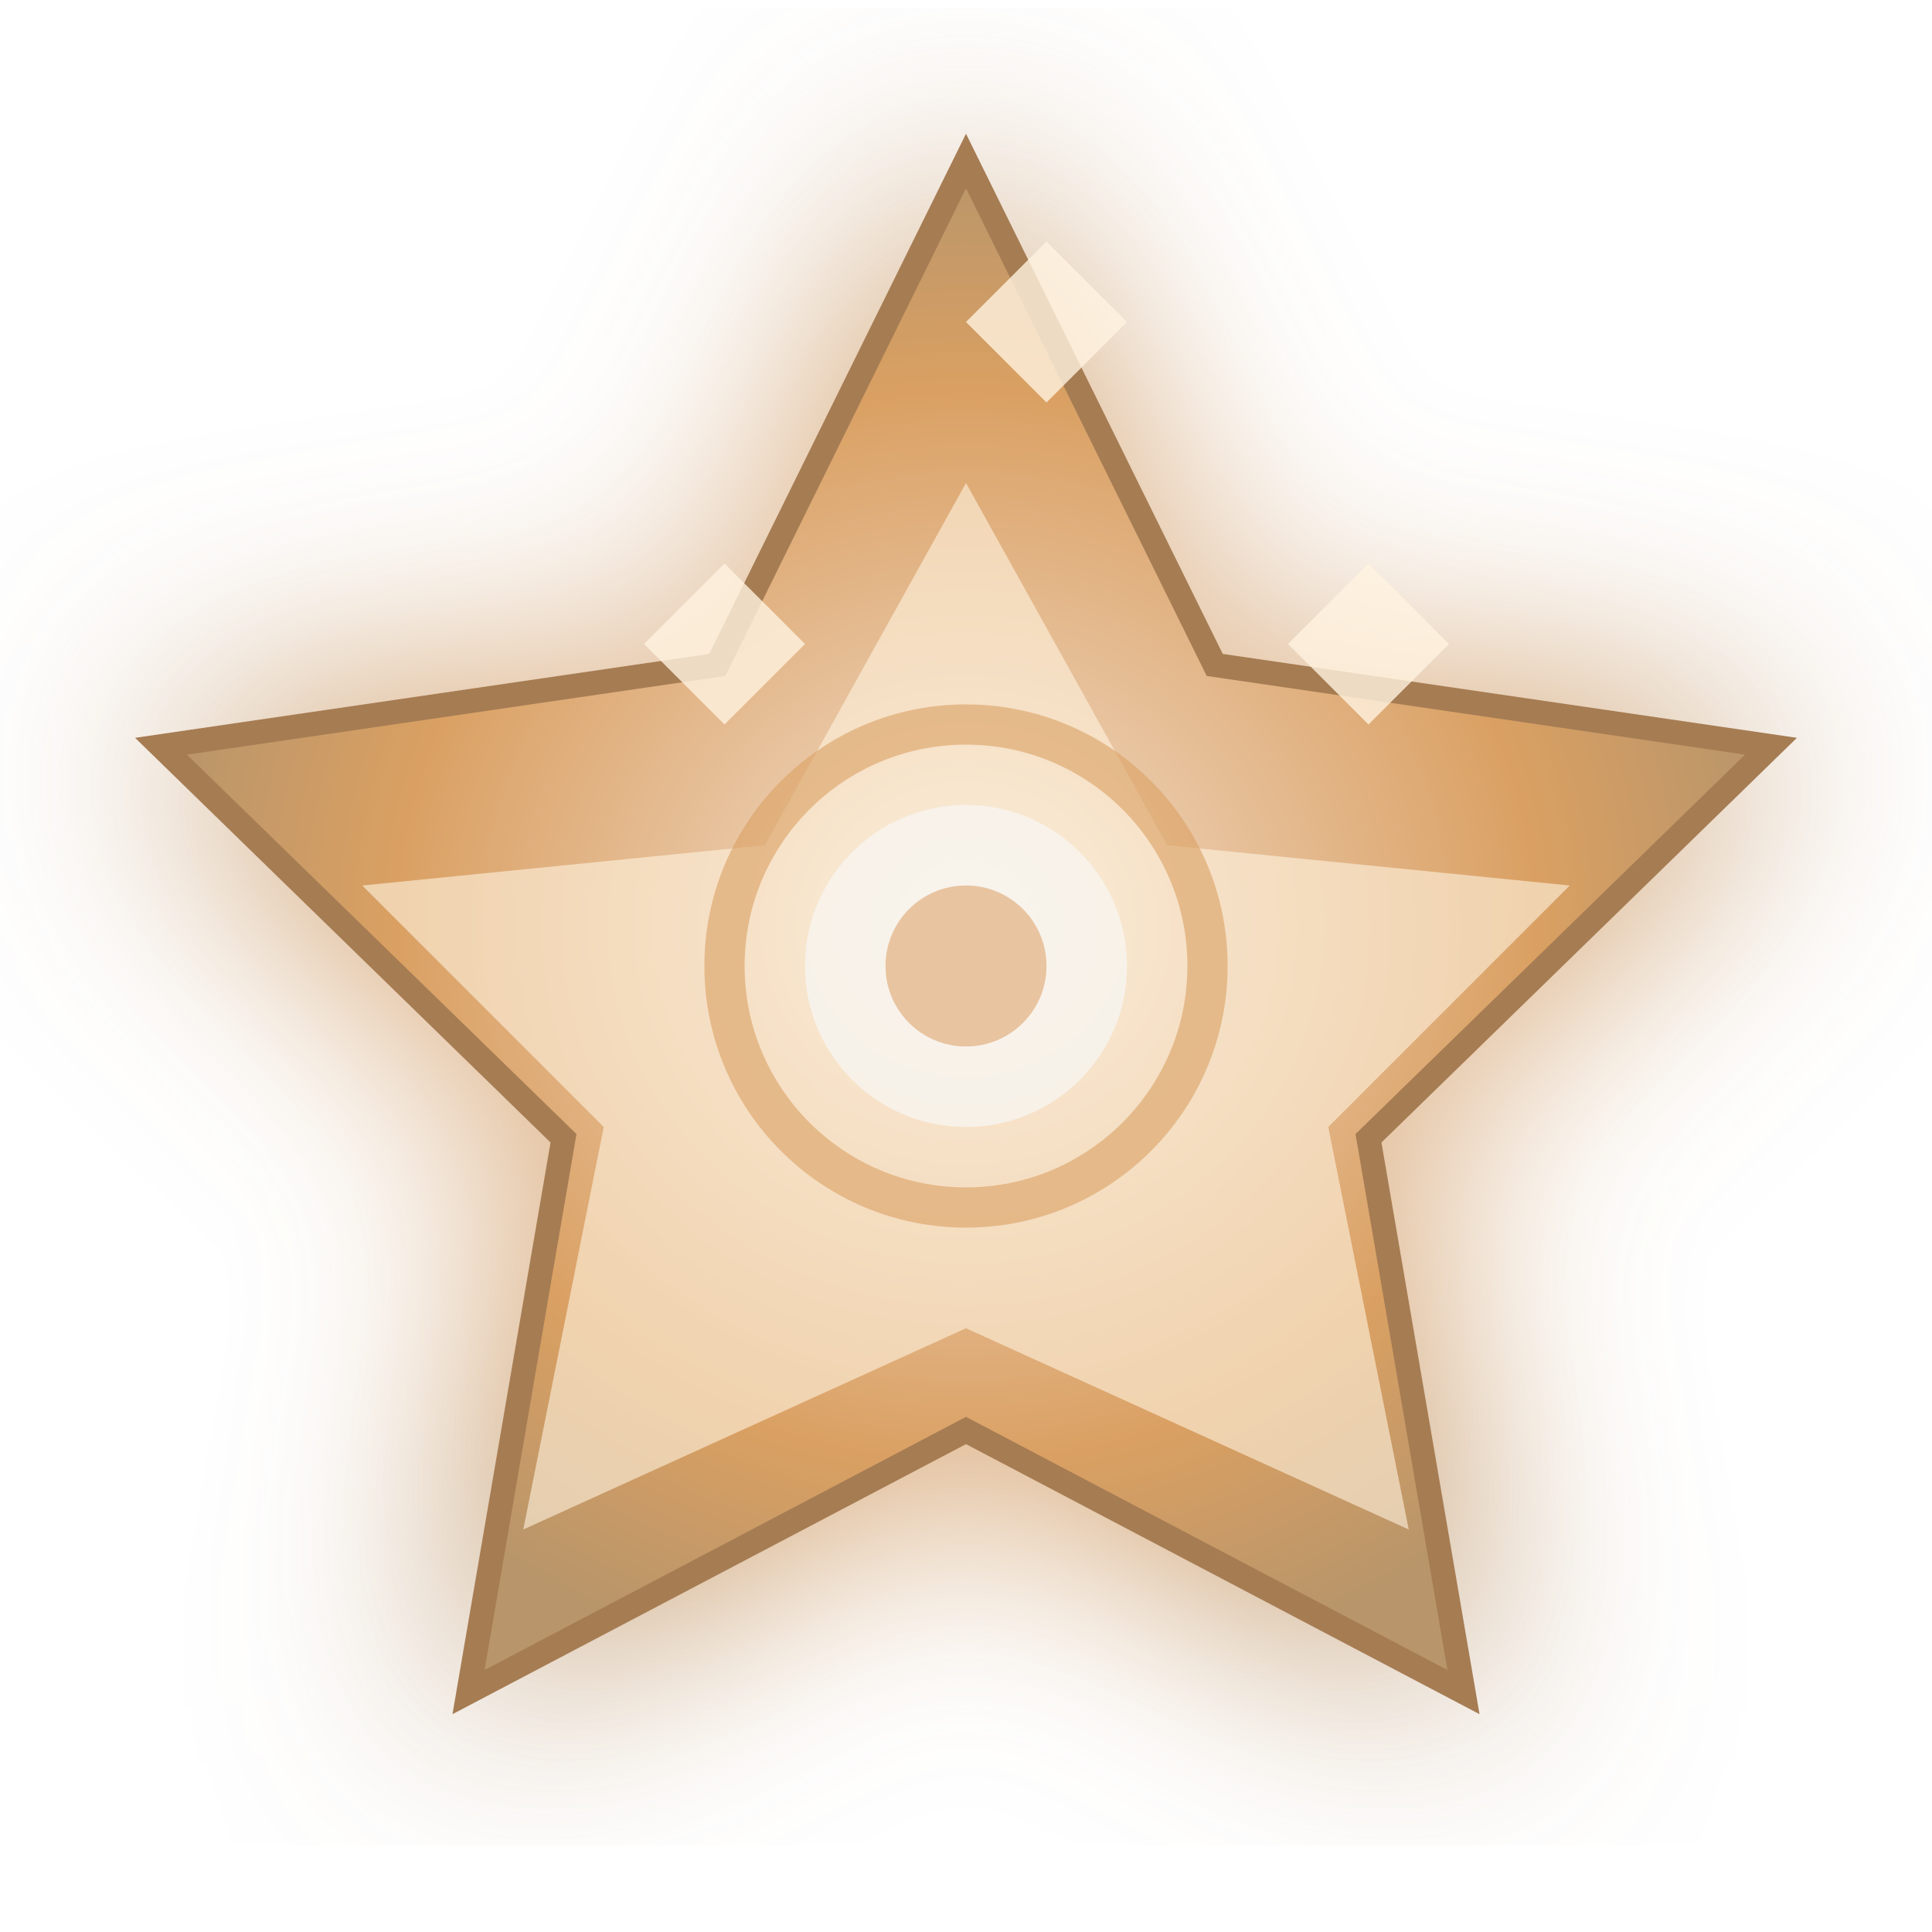
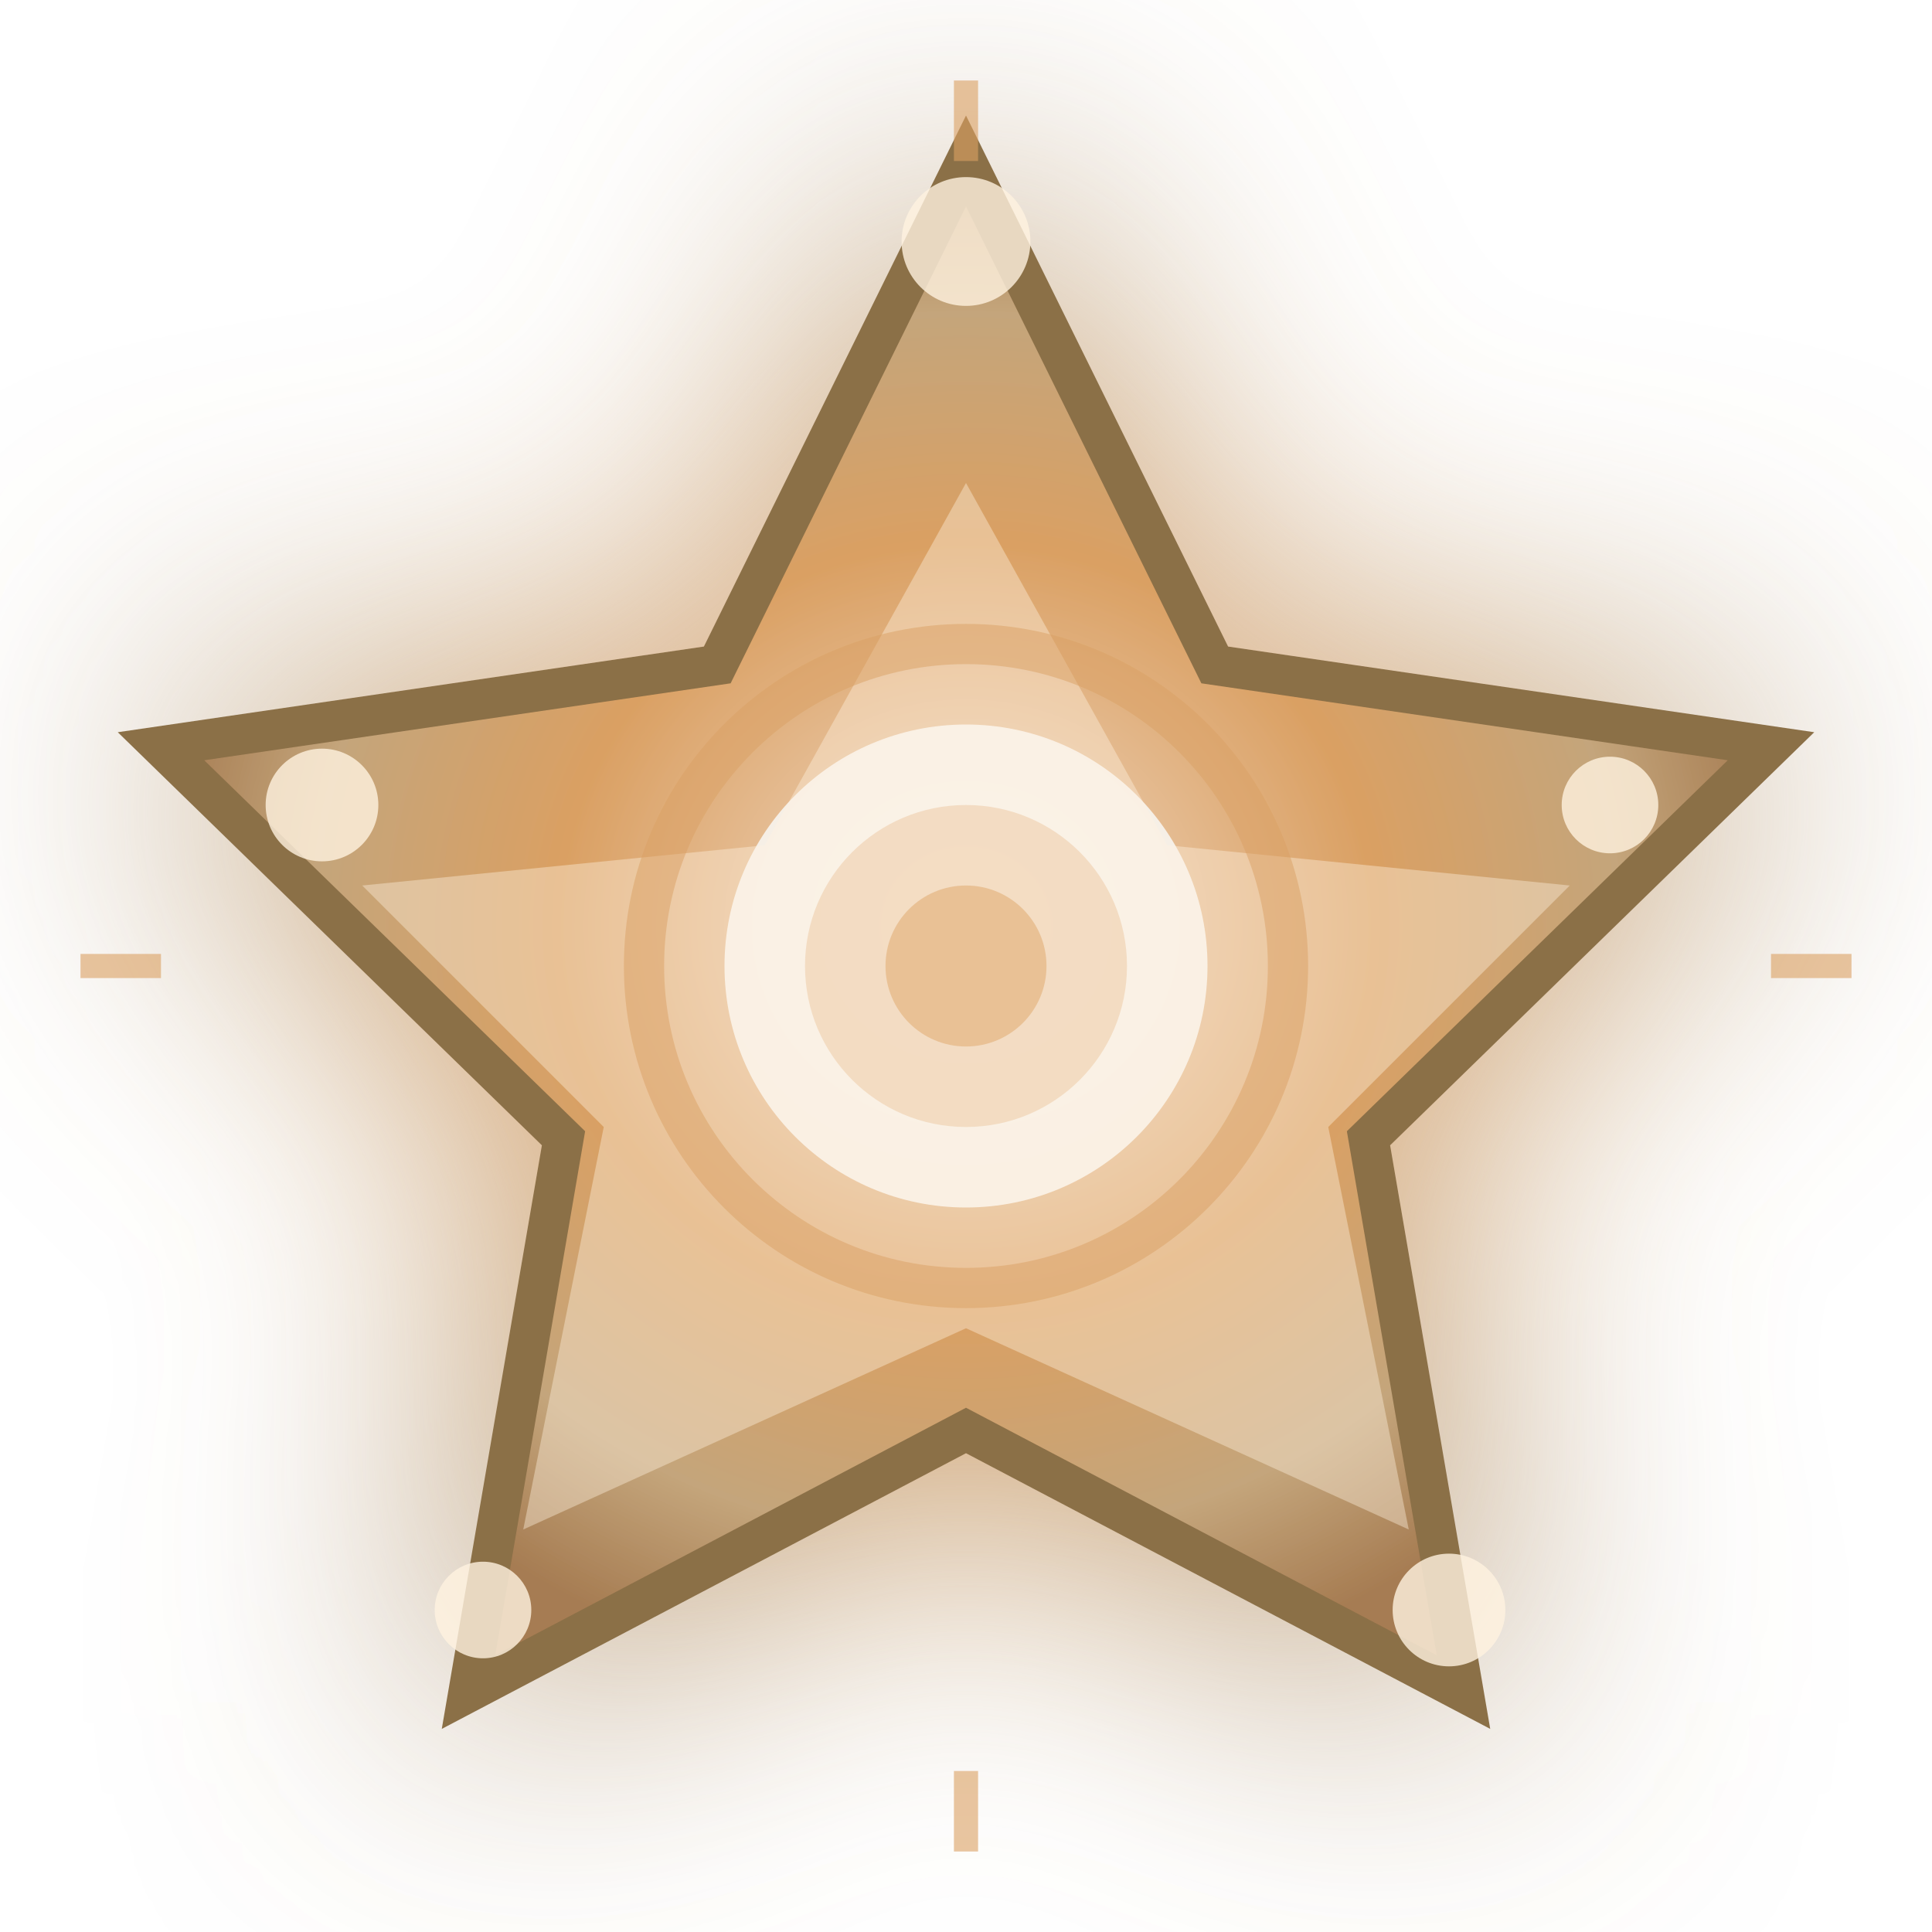
<svg xmlns="http://www.w3.org/2000/svg" width="24" height="24" viewBox="0 0 24 24" fill="none">
  <defs>
    <radialGradient id="starGradient" cx="50%" cy="50%" r="50%">
-       <stop offset="0%" style="stop-color:#F5E6D3" />
-       <stop offset="30%" style="stop-color:#E8C4A0" />
-       <stop offset="70%" style="stop-color:#DAA063" />
-       <stop offset="100%" style="stop-color:#B8956A" />
+       <stop offset="0%" style="stop-color:#F8F5F0" />
+       <stop offset="20%" style="stop-color:#E8C4A0" />
+       <stop offset="50%" style="stop-color:#DAA063" />
+       <stop offset="80%" style="stop-color:#C4A57B" />
+       <stop offset="100%" style="stop-color:#A67C52" />
    </radialGradient>
-     <filter id="starGlow">
-       <feGaussianBlur stdDeviation="1.5" result="coloredBlur" />
+     <filter id="starGlow" x="-30%" y="-30%" width="160%" height="160%">
+       <feGaussianBlur stdDeviation="2" result="coloredBlur" />
      <feMerge>
        <feMergeNode in="coloredBlur" />
        <feMergeNode in="SourceGraphic" />
      </feMerge>
    </filter>
  </defs>
-   <path d="M12 2L15.09 8.26L22 9.27L17 14.14L18.18 21.02L12 17.77L5.82 21.02L7 14.14L2 9.27L8.91 8.26L12 2Z" fill="url(#starGradient)" filter="url(#starGlow)" stroke="#A67C52" stroke-width="0.3" />
-   <path d="M12 6L14.5 10.5L19.5 11L16.5 14L17.5 19L12 16.5L6.5 19L7.5 14L4.5 11L9.5 10.5L12 6Z" fill="#FFF3E0" opacity="0.6" />
-   <circle cx="12" cy="12" r="2" fill="#F8F5F0" opacity="0.8" />
-   <circle cx="12" cy="12" r="1" fill="#E8C4A0" />
+   <path d="M12 2L15.09 8.26L22 9.27L17 14.14L18.18 21.02L12 17.77L5.82 21.02L7 14.14L2 9.27L8.91 8.26L12 2Z" fill="url(#starGradient)" stroke="#8B6F47" stroke-width="0.5" filter="url(#starGlow)" />
+   <circle cx="12" cy="12" r="3" fill="#F8F5F0" opacity="0.9" />
+   <circle cx="12" cy="12" r="2" fill="#E8C4A0" opacity="0.8" />
+   <circle cx="12" cy="12" r="1" fill="#DAA063" />
  <g opacity="0.8">
-     <path d="M8 8 L9 7 L10 8 L9 9 Z" fill="#FFF3E0">
-       <animate attributeName="opacity" values="0.8;0.3;0.8" dur="2s" repeatCount="indefinite" />
-     </path>
-     <path d="M16 8 L17 7 L18 8 L17 9 Z" fill="#FFF3E0">
-       <animate attributeName="opacity" values="0.8;0.3;0.8" dur="2s" begin="0.5s" repeatCount="indefinite" />
-     </path>
-     <path d="M12 4 L13 3 L14 4 L13 5 Z" fill="#FFF3E0">
-       <animate attributeName="opacity" values="0.8;0.3;0.8" dur="2s" begin="1s" repeatCount="indefinite" />
-     </path>
+     <circle cx="12" cy="3" r="0.8" fill="#FFF3E0" />
+     <circle cx="20" cy="10" r="0.6" fill="#FFF3E0" />
+     <circle cx="18" cy="20" r="0.7" fill="#FFF3E0" />
+     <circle cx="6" cy="20" r="0.6" fill="#FFF3E0" />
+     <circle cx="4" cy="10" r="0.7" fill="#FFF3E0" />
  </g>
-   <circle cx="12" cy="12" r="3" fill="none" stroke="#DAA063" stroke-width="0.5" opacity="0.6">
-     <animate attributeName="r" values="3;4;3" dur="3s" repeatCount="indefinite" />
-     <animate attributeName="opacity" values="0.6;0.2;0.6" dur="3s" repeatCount="indefinite" />
+   <path d="M12 6L14.5 10.5L19.5 11L16.5 14L17.5 19L12 16.5L6.5 19L7.5 14L4.5 11L9.5 10.5L12 6Z" fill="#FFF3E0" opacity="0.4" />
+   <g stroke="#DAA063" stroke-width="0.3" opacity="0.6">
+     <line x1="12" y1="1" x2="12" y2="2" />
+     <line x1="23" y1="12" x2="22" y2="12" />
+     <line x1="12" y1="23" x2="12" y2="22" />
+     <line x1="1" y1="12" x2="2" y2="12" />
+   </g>
+   <circle cx="12" cy="12" r="4" fill="none" stroke="#DAA063" stroke-width="0.5" opacity="0.5">
+     <animate attributeName="r" values="4;5;4" dur="3s" repeatCount="indefinite" />
+     <animate attributeName="opacity" values="0.5;0.2;0.5" dur="3s" repeatCount="indefinite" />
  </circle>
</svg>
